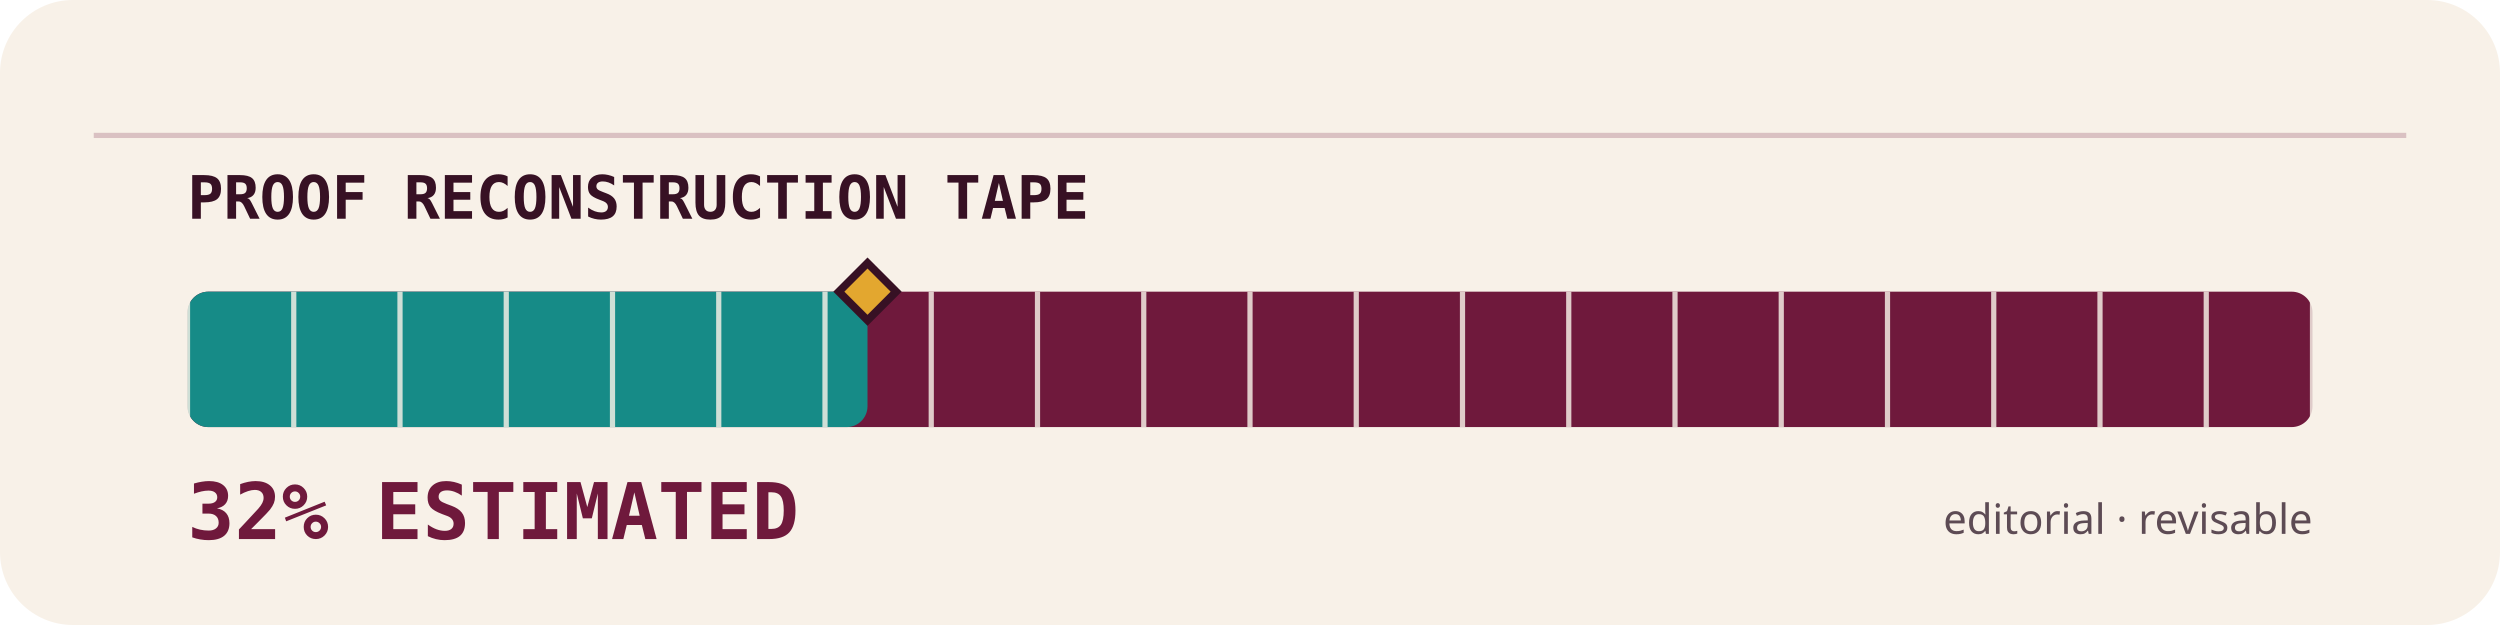
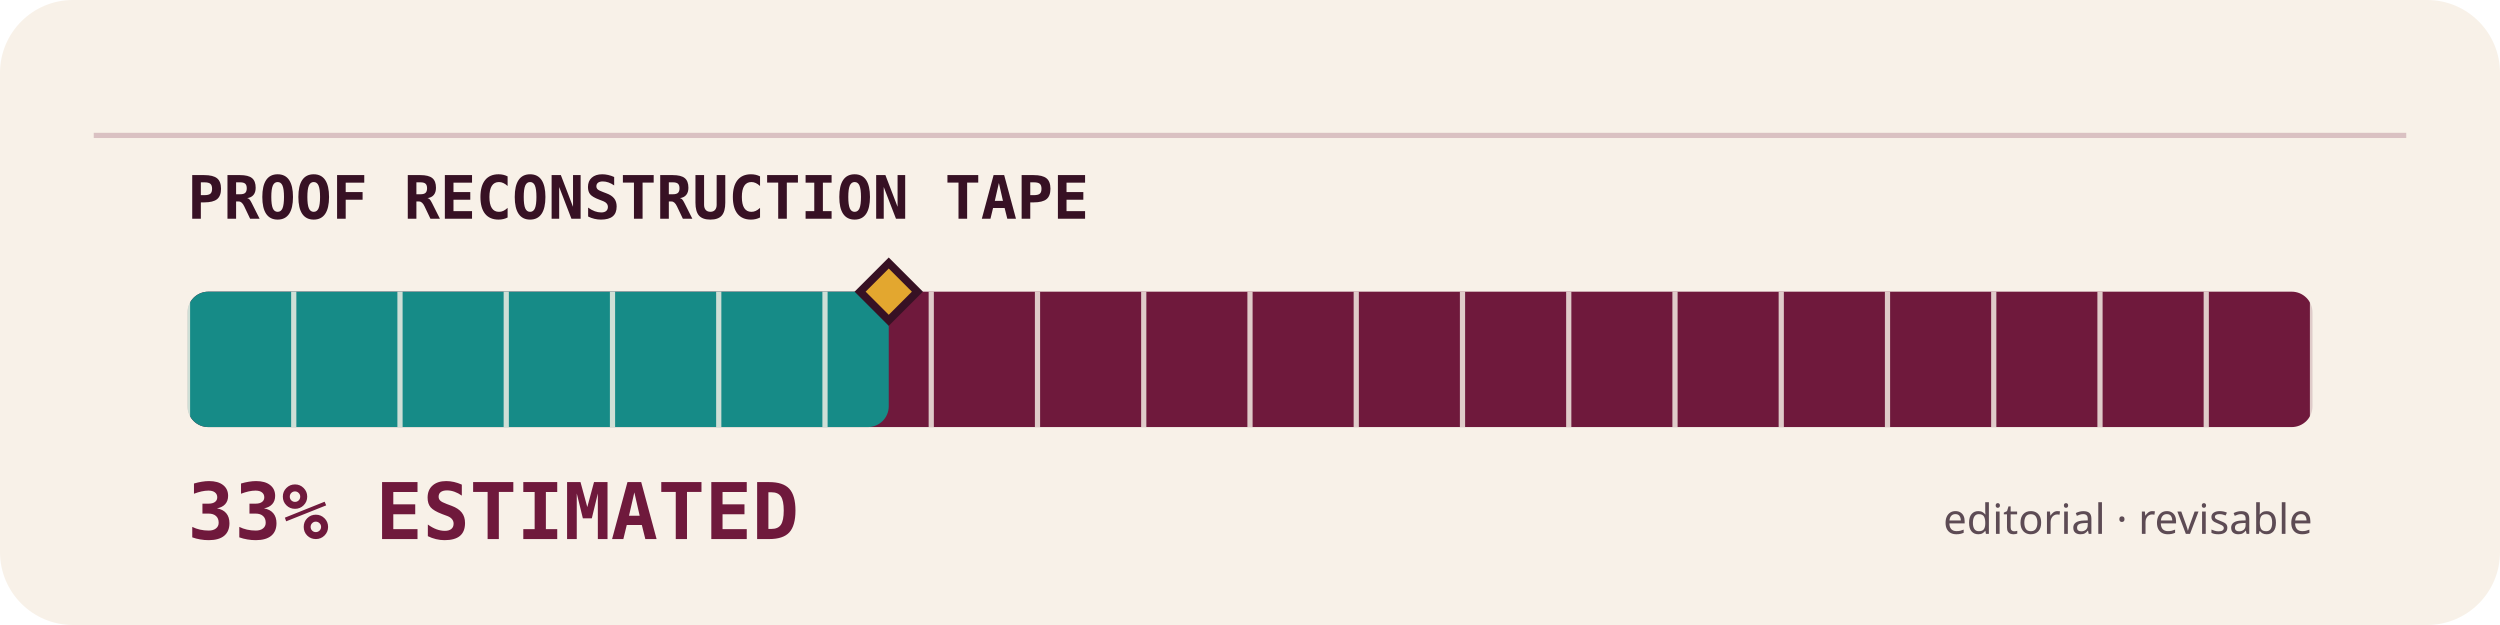
<svg xmlns="http://www.w3.org/2000/svg" viewBox="0 0 960 240" width="960" height="240" role="img" aria-labelledby="proof-progress-title proof-progress-desc">
  <rect width="960" height="240" rx="28" fill="#f8f1e8" />
  <path d="M36 52h888" stroke="#6f193c" stroke-width="2" opacity="0.22" />
  <text x="72" y="84" fill="#371124" font-family="ui-monospace, SFMono-Regular, Menlo, Consolas, monospace" font-size="23" font-weight="700">PROOF RECONSTRUCTION TAPE</text>
  <rect x="72" y="112" width="816" height="52" rx="8" fill="#6f193c" />
-   <rect x="72" y="112" width="261.12" height="52" rx="8" fill="#168b87" />
+   <rect x="72" y="112" width="269.28" height="52" rx="8" fill="#168b87" />
  <path d="M72 112v52" stroke="#f8f1e8" stroke-width="2" opacity="0.82" />
  <path d="M112.8 112v52" stroke="#f8f1e8" stroke-width="2" opacity="0.82" />
  <path d="M153.6 112v52" stroke="#f8f1e8" stroke-width="2" opacity="0.82" />
  <path d="M194.4 112v52" stroke="#f8f1e8" stroke-width="2" opacity="0.82" />
  <path d="M235.2 112v52" stroke="#f8f1e8" stroke-width="2" opacity="0.82" />
  <path d="M276 112v52" stroke="#f8f1e8" stroke-width="2" opacity="0.82" />
  <path d="M316.8 112v52" stroke="#f8f1e8" stroke-width="2" opacity="0.82" />
  <path d="M357.6 112v52" stroke="#f8f1e8" stroke-width="2" opacity="0.82" />
  <path d="M398.4 112v52" stroke="#f8f1e8" stroke-width="2" opacity="0.82" />
  <path d="M439.2 112v52" stroke="#f8f1e8" stroke-width="2" opacity="0.82" />
  <path d="M480 112v52" stroke="#f8f1e8" stroke-width="2" opacity="0.82" />
  <path d="M520.8 112v52" stroke="#f8f1e8" stroke-width="2" opacity="0.82" />
  <path d="M561.6 112v52" stroke="#f8f1e8" stroke-width="2" opacity="0.82" />
  <path d="M602.4 112v52" stroke="#f8f1e8" stroke-width="2" opacity="0.82" />
  <path d="M643.2 112v52" stroke="#f8f1e8" stroke-width="2" opacity="0.82" />
  <path d="M684 112v52" stroke="#f8f1e8" stroke-width="2" opacity="0.82" />
  <path d="M724.8 112v52" stroke="#f8f1e8" stroke-width="2" opacity="0.82" />
  <path d="M765.6 112v52" stroke="#f8f1e8" stroke-width="2" opacity="0.82" />
  <path d="M806.4 112v52" stroke="#f8f1e8" stroke-width="2" opacity="0.82" />
  <path d="M847.2 112v52" stroke="#f8f1e8" stroke-width="2" opacity="0.82" />
  <path d="M888 112v52" stroke="#f8f1e8" stroke-width="2" opacity="0.82" />
-   <path d="M333.12 101l11 11-11 11-11-11z" fill="#e3a72f" stroke="#371124" stroke-width="3" />
-   <text x="72" y="207" fill="#6f193c" font-family="ui-monospace, SFMono-Regular, Menlo, Consolas, monospace" font-size="30" font-weight="800">32% ESTIMATED</text>
+   <path d="M341.28 101l11 11-11 11-11-11z" fill="#e3a72f" stroke="#371124" stroke-width="3" />
+   <text x="72" y="207" fill="#6f193c" font-family="ui-monospace, SFMono-Regular, Menlo, Consolas, monospace" font-size="30" font-weight="800">33% ESTIMATED</text>
  <text x="888" y="205" text-anchor="end" fill="#5d4b54" font-family="system-ui, sans-serif" font-size="16">editorial · revisable</text>
</svg>
